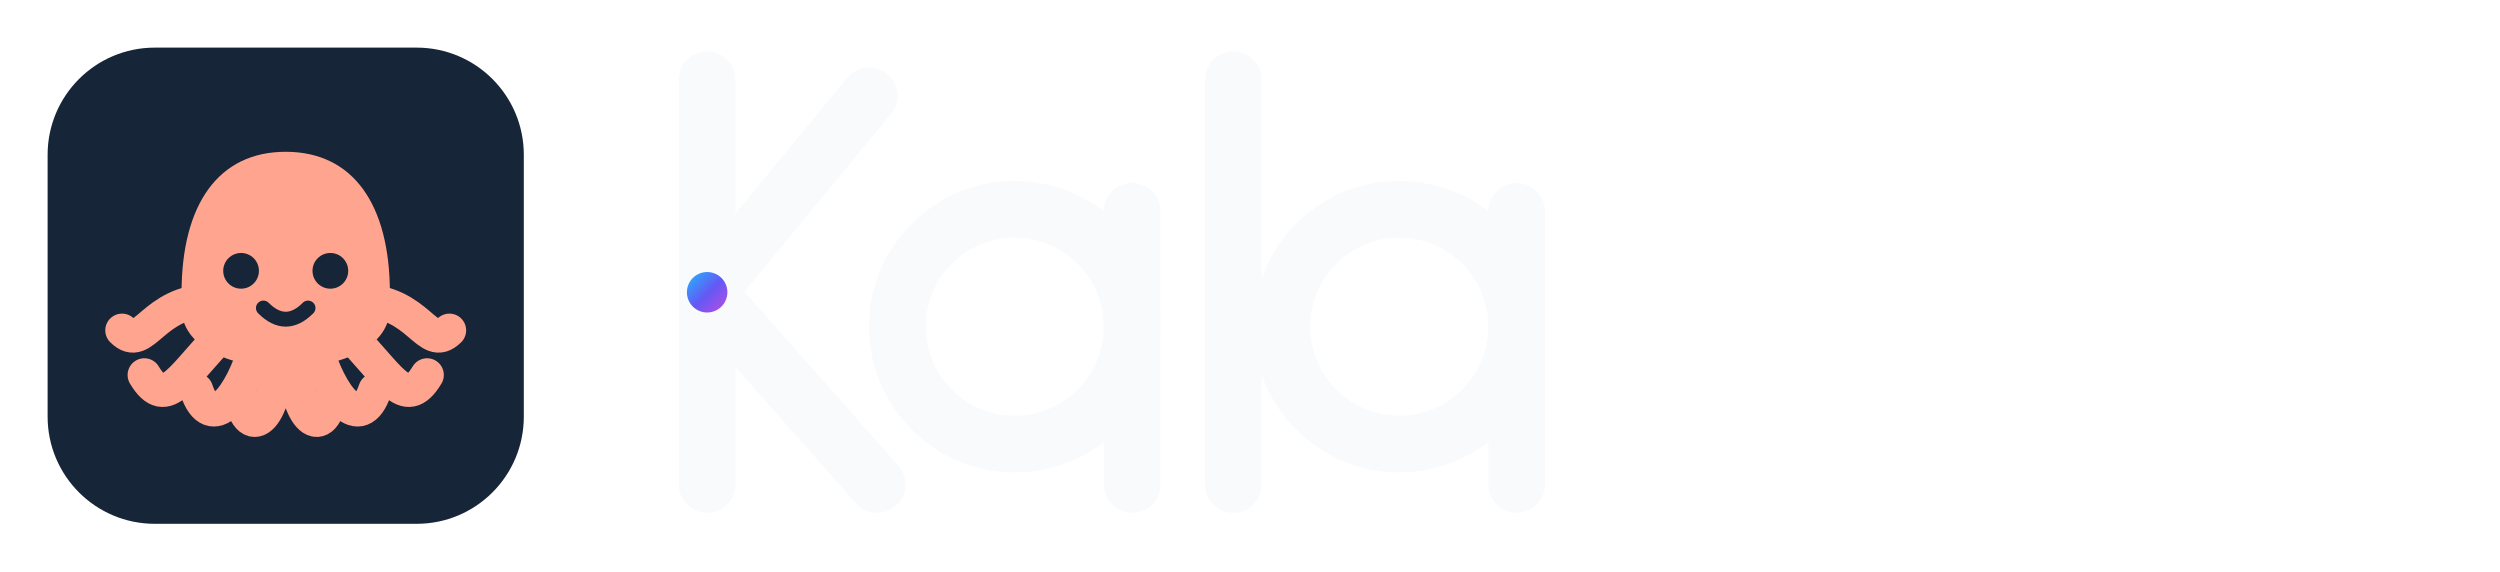
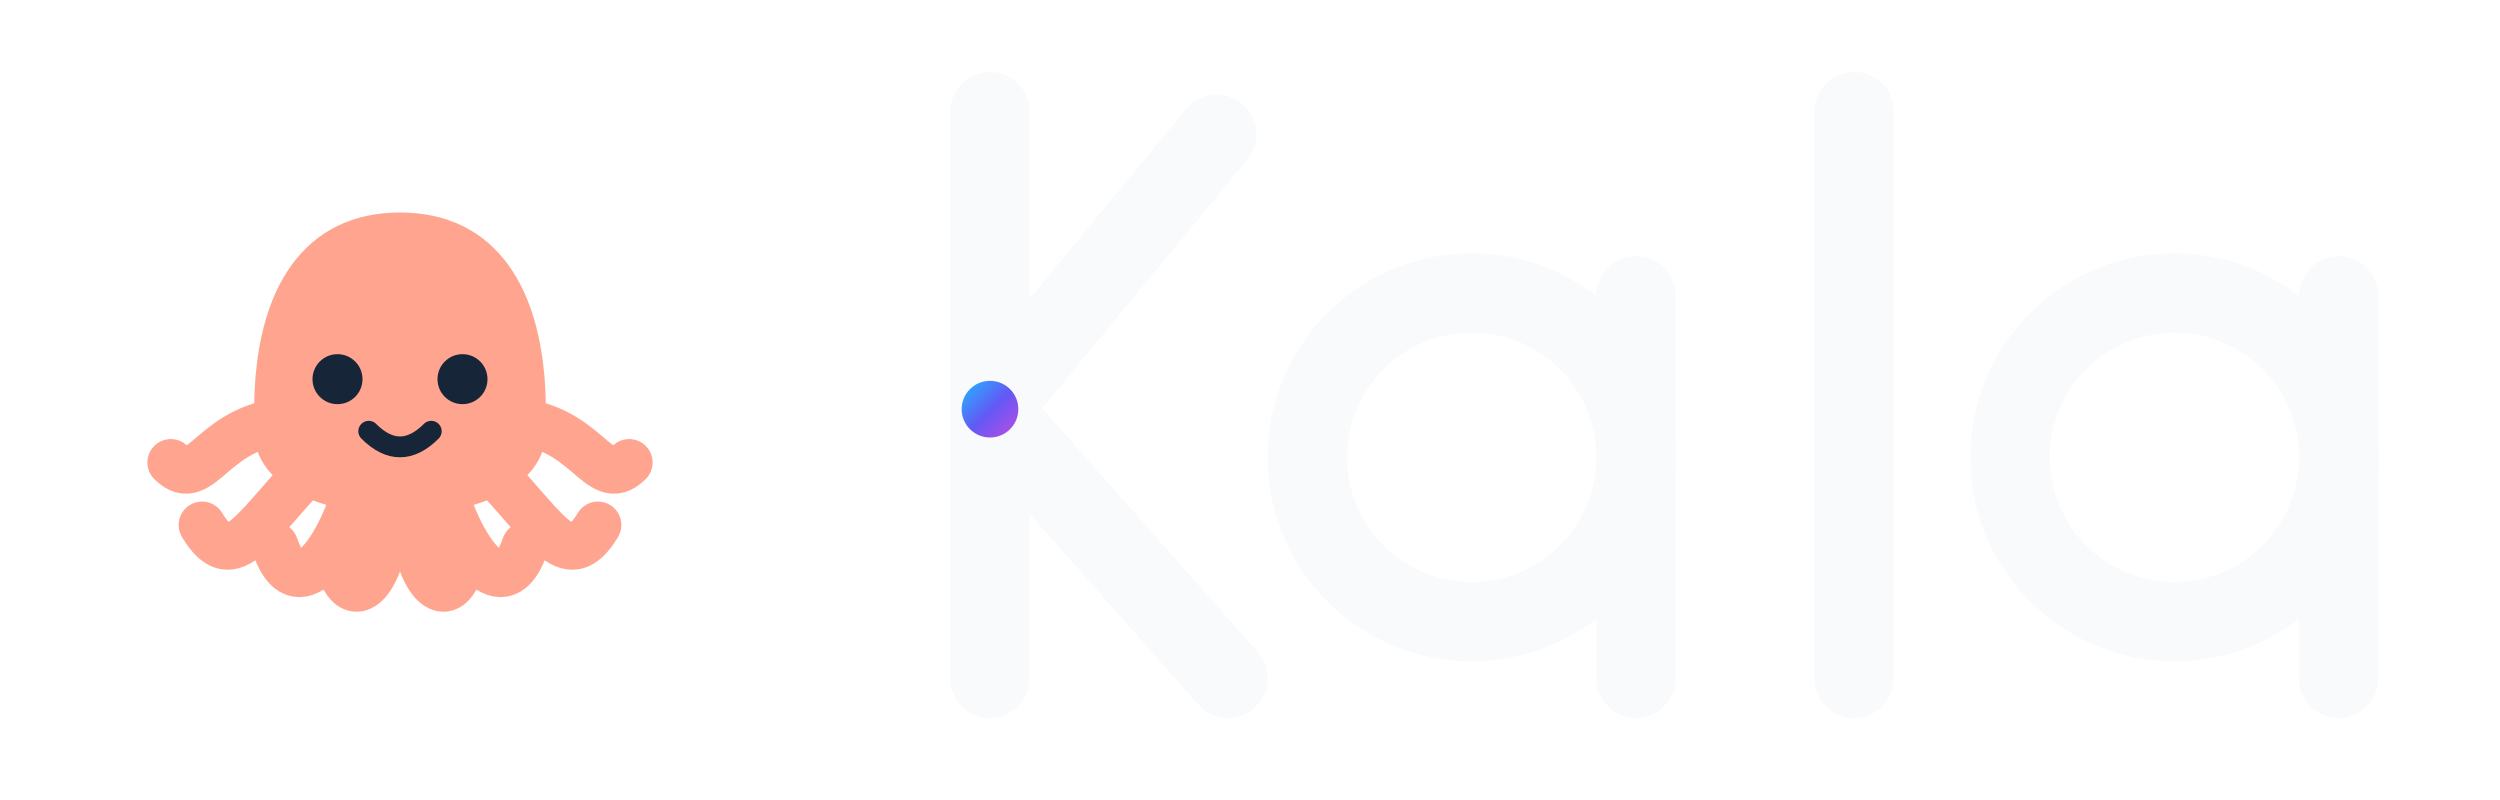
- <svg xmlns="http://www.w3.org/2000/svg" width="420" height="96" viewBox="0 0 420 96" role="img" aria-label="Kala">
+ <svg xmlns="http://www.w3.org/2000/svg" width="300" height="96" viewBox="0 0 300 96" role="img" aria-label="Kala">
  <defs>
-     <linearGradient id="kala-accent" x1="0" y1="0" x2="1" y2="1">
+     <linearGradient id="kala-accent-dark" x1="0" y1="0" x2="1" y2="1">
      <stop stop-color="#22b8ff" />
      <stop offset=".52" stop-color="#6458f5" />
      <stop offset="1" stop-color="#bc4de2" />
    </linearGradient>
  </defs>
-   <rect x="8" y="8" width="80" height="80" rx="18" fill="#172538" />
  <g transform="translate(8 8) scale(1.25)">
    <path d="M22 34C14 34 13 41 10 38M24 38C18 44 16 49 13 44M28 40C26 47 22 52 20 46M31 40C31 50 27 53 26 47M42 34C50 34 51 41 54 38M40 38C46 44 48 49 51 44M36 40C38 47 42 52 44 46M33 40C33 50 37 53 38 47" fill="none" stroke="#ffa58f" stroke-width="4.5" stroke-linecap="round" />
    <path d="M18 33C18 21 23 14 32 14S46 21 46 33V35C46 40 40 43 32 43S18 40 18 35Z" fill="#ffa58f" />
    <g fill="#172538">
      <circle cx="26" cy="30" r="2.4" />
      <circle cx="38" cy="30" r="2.4" />
    </g>
    <path d="M29 35Q32 38 35 35" fill="none" stroke="#172538" stroke-width="2" stroke-linecap="round" />
  </g>
  <g transform="translate(112 10) scale(.34)" fill="none" stroke="#f8fafc" stroke-width="28" stroke-linecap="round" stroke-linejoin="round">
    <path d="M20 10v200M20 115l80-97M20 115l84 95" />
-     <circle cx="172" cy="132" r="58" />
-     <path d="M230 75v135M280 10v200" />
-     <circle cx="362" cy="132" r="58" />
-     <path d="M420 75v135" />
-     <circle cx="20" cy="115" r="10" fill="url(#kala-accent)" stroke="none" />
+     <g transform="translate(18)">
+       <circle cx="172" cy="132" r="58" />
+       <path d="M230 75v135" />
+     </g>
+     <path d="M325 10v200" />
+     <g transform="translate(76)">
+       <circle cx="362" cy="132" r="58" />
+       <path d="M420 75v135" />
+     </g>
+     <circle cx="20" cy="115" r="10" fill="url(#kala-accent-dark)" stroke="none" />
  </g>
</svg>
